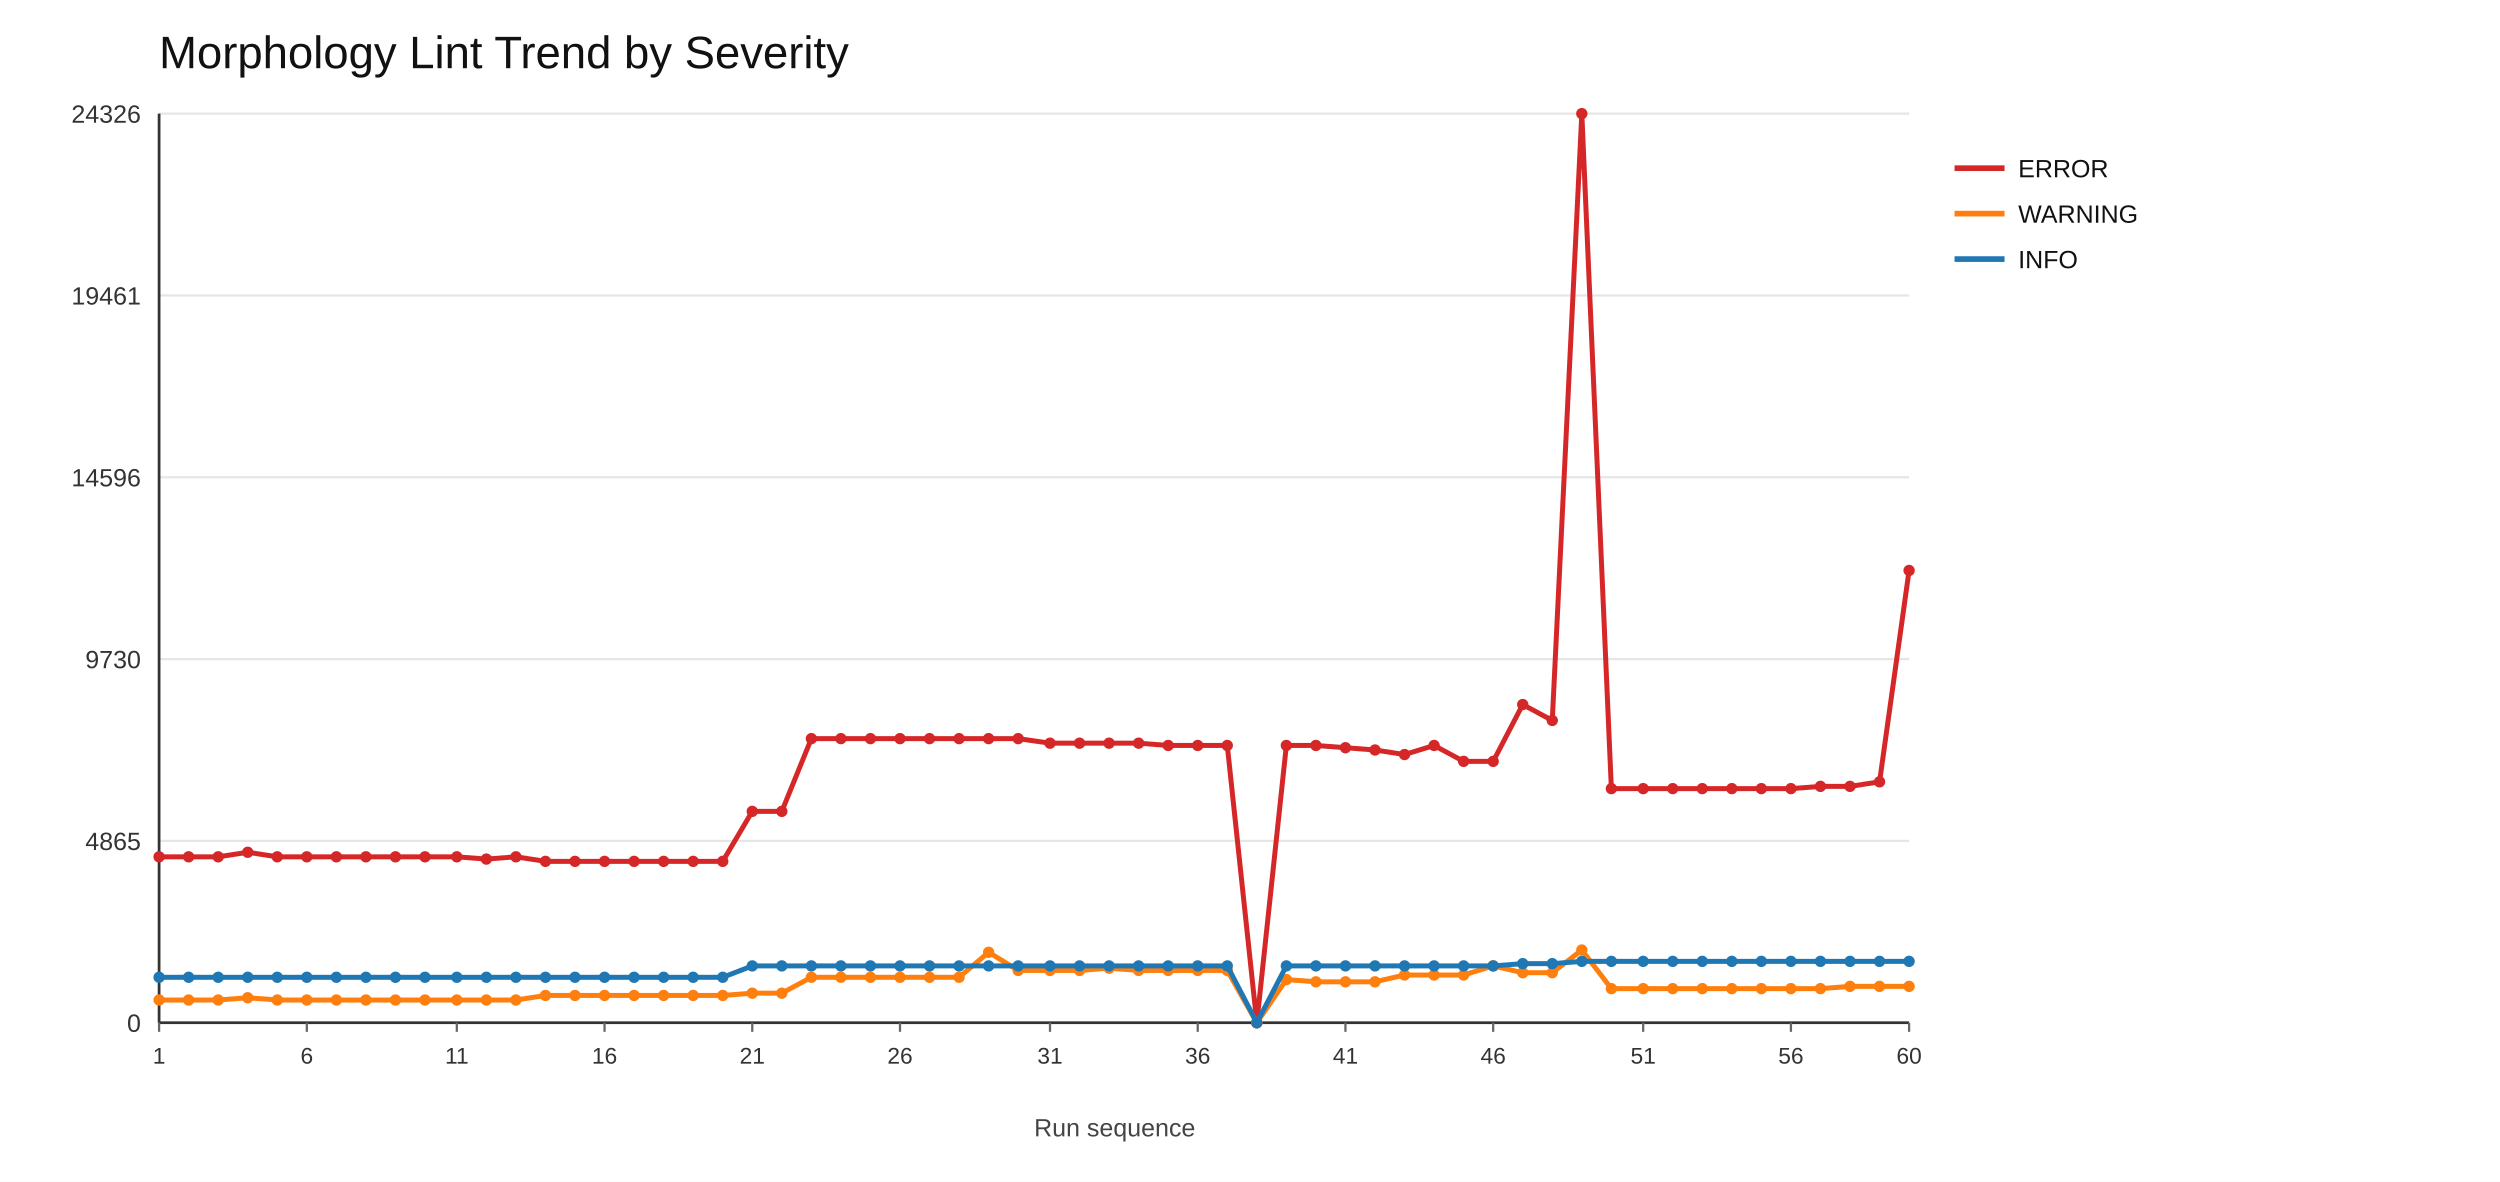
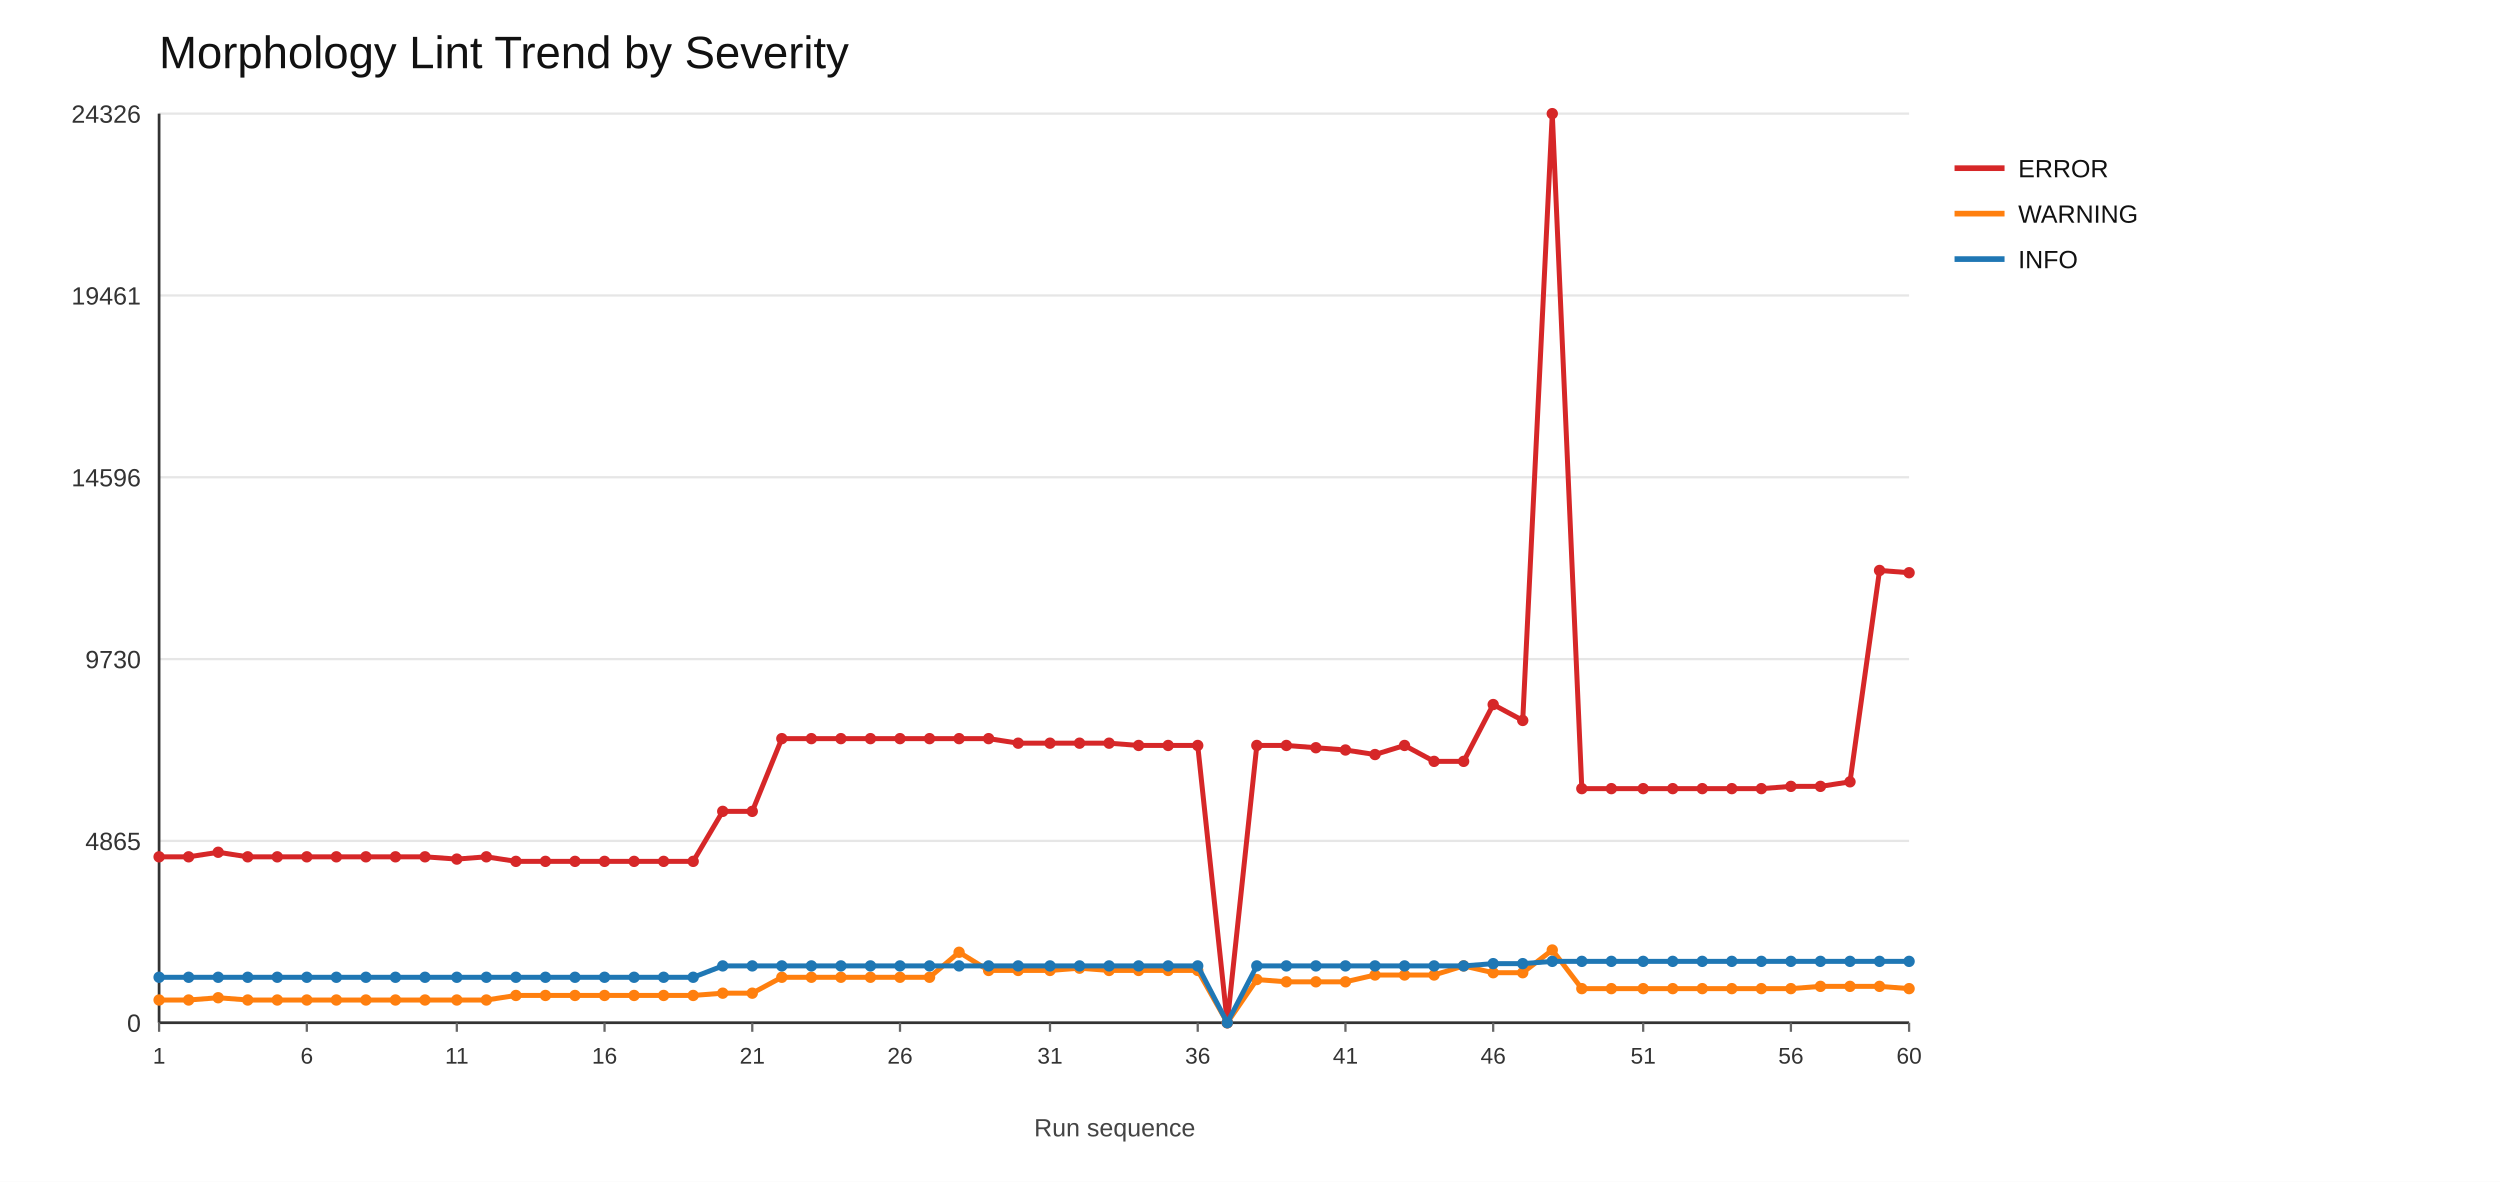
<svg xmlns="http://www.w3.org/2000/svg" width="1100" height="520">
  <rect x="0" y="0" width="1100" height="520" fill="#ffffff" />
  <text x="70" y="30" font-size="20" font-family="Arial" fill="#111">Morphology Lint Trend by Severity</text>
  <line x1="70" y1="450" x2="840" y2="450" stroke="#e6e6e6" stroke-width="1" />
  <text x="62" y="454" font-size="11" font-family="Arial" fill="#333" text-anchor="end">0</text>
  <line x1="70" y1="370" x2="840" y2="370" stroke="#e6e6e6" stroke-width="1" />
  <text x="62" y="374" font-size="11" font-family="Arial" fill="#333" text-anchor="end">4865</text>
  <line x1="70" y1="290" x2="840" y2="290" stroke="#e6e6e6" stroke-width="1" />
  <text x="62" y="294" font-size="11" font-family="Arial" fill="#333" text-anchor="end">9730</text>
  <line x1="70" y1="210" x2="840" y2="210" stroke="#e6e6e6" stroke-width="1" />
  <text x="62" y="214" font-size="11" font-family="Arial" fill="#333" text-anchor="end">14596</text>
  <line x1="70" y1="130" x2="840" y2="130" stroke="#e6e6e6" stroke-width="1" />
  <text x="62" y="134" font-size="11" font-family="Arial" fill="#333" text-anchor="end">19461</text>
  <line x1="70" y1="50" x2="840" y2="50" stroke="#e6e6e6" stroke-width="1" />
  <text x="62" y="54" font-size="11" font-family="Arial" fill="#333" text-anchor="end">24326</text>
  <line x1="70" y1="450" x2="840" y2="450" stroke="#333" stroke-width="1.2" />
  <line x1="70" y1="50" x2="70" y2="450" stroke="#333" stroke-width="1.2" />
  <line x1="70" y1="450" x2="70" y2="454" stroke="#666" stroke-width="1" />
  <text x="70" y="468" font-size="10" font-family="Arial" fill="#333" text-anchor="middle">1</text>
  <line x1="135" y1="450" x2="135" y2="454" stroke="#666" stroke-width="1" />
  <text x="135" y="468" font-size="10" font-family="Arial" fill="#333" text-anchor="middle">6</text>
  <line x1="201" y1="450" x2="201" y2="454" stroke="#666" stroke-width="1" />
  <text x="201" y="468" font-size="10" font-family="Arial" fill="#333" text-anchor="middle">11</text>
  <line x1="266" y1="450" x2="266" y2="454" stroke="#666" stroke-width="1" />
  <text x="266" y="468" font-size="10" font-family="Arial" fill="#333" text-anchor="middle">16</text>
  <line x1="331" y1="450" x2="331" y2="454" stroke="#666" stroke-width="1" />
  <text x="331" y="468" font-size="10" font-family="Arial" fill="#333" text-anchor="middle">21</text>
  <line x1="396" y1="450" x2="396" y2="454" stroke="#666" stroke-width="1" />
  <text x="396" y="468" font-size="10" font-family="Arial" fill="#333" text-anchor="middle">26</text>
  <line x1="462" y1="450" x2="462" y2="454" stroke="#666" stroke-width="1" />
  <text x="462" y="468" font-size="10" font-family="Arial" fill="#333" text-anchor="middle">31</text>
  <line x1="527" y1="450" x2="527" y2="454" stroke="#666" stroke-width="1" />
  <text x="527" y="468" font-size="10" font-family="Arial" fill="#333" text-anchor="middle">36</text>
  <line x1="592" y1="450" x2="592" y2="454" stroke="#666" stroke-width="1" />
  <text x="592" y="468" font-size="10" font-family="Arial" fill="#333" text-anchor="middle">41</text>
  <line x1="657" y1="450" x2="657" y2="454" stroke="#666" stroke-width="1" />
  <text x="657" y="468" font-size="10" font-family="Arial" fill="#333" text-anchor="middle">46</text>
  <line x1="723" y1="450" x2="723" y2="454" stroke="#666" stroke-width="1" />
  <text x="723" y="468" font-size="10" font-family="Arial" fill="#333" text-anchor="middle">51</text>
  <line x1="788" y1="450" x2="788" y2="454" stroke="#666" stroke-width="1" />
  <text x="788" y="468" font-size="10" font-family="Arial" fill="#333" text-anchor="middle">56</text>
  <line x1="840" y1="450" x2="840" y2="454" stroke="#666" stroke-width="1" />
  <text x="840" y="468" font-size="10" font-family="Arial" fill="#333" text-anchor="middle">60</text>
-   <polyline fill="none" stroke="#d62728" stroke-width="2.2" points="70,377 83,377 96,377 109,375 122,377 135,377 148,377 161,377 174,377 187,377 201,377 214,378 227,377 240,379 253,379 266,379 279,379 292,379 305,379 318,379 331,357 344,357 357,325 370,325 383,325 396,325 409,325 422,325 435,325 448,325 462,327 475,327 488,327 501,327 514,328 527,328 540,328 553,450 566,328 579,328 592,329 605,330 618,332 631,328 644,335 657,335 670,310 683,317 696,50 709,347 723,347 736,347 749,347 762,347 775,347 788,347 801,346 814,346 827,344 840,251" />
+   <polyline fill="none" stroke="#d62728" stroke-width="2.2" points="70,377 83,377 96,375 109,377 122,377 135,377 148,377 161,377 174,377 187,377 201,378 214,377 227,379 240,379 253,379 266,379 279,379 292,379 305,379 318,357 331,357 344,325 357,325 370,325 383,325 396,325 409,325 422,325 435,325 448,327 462,327 475,327 488,327 501,328 514,328 527,328 540,450 553,328 566,328 579,329 592,330 605,332 618,328 631,335 644,335 657,310 670,317 683,50 696,347 709,347 723,347 736,347 749,347 762,347 775,347 788,346 801,346 814,344 827,251 840,252" />
  <circle cx="70" cy="377" r="2.5" fill="#d62728" />
  <circle cx="83" cy="377" r="2.5" fill="#d62728" />
-   <circle cx="96" cy="377" r="2.5" fill="#d62728" />
-   <circle cx="109" cy="375" r="2.5" fill="#d62728" />
+   <circle cx="96" cy="375" r="2.5" fill="#d62728" />
+   <circle cx="109" cy="377" r="2.5" fill="#d62728" />
  <circle cx="122" cy="377" r="2.5" fill="#d62728" />
  <circle cx="135" cy="377" r="2.5" fill="#d62728" />
  <circle cx="148" cy="377" r="2.5" fill="#d62728" />
  <circle cx="161" cy="377" r="2.5" fill="#d62728" />
  <circle cx="174" cy="377" r="2.5" fill="#d62728" />
  <circle cx="187" cy="377" r="2.5" fill="#d62728" />
-   <circle cx="201" cy="377" r="2.5" fill="#d62728" />
-   <circle cx="214" cy="378" r="2.5" fill="#d62728" />
-   <circle cx="227" cy="377" r="2.5" fill="#d62728" />
+   <circle cx="201" cy="378" r="2.5" fill="#d62728" />
+   <circle cx="214" cy="377" r="2.5" fill="#d62728" />
+   <circle cx="227" cy="379" r="2.5" fill="#d62728" />
  <circle cx="240" cy="379" r="2.5" fill="#d62728" />
  <circle cx="253" cy="379" r="2.5" fill="#d62728" />
  <circle cx="266" cy="379" r="2.5" fill="#d62728" />
  <circle cx="279" cy="379" r="2.5" fill="#d62728" />
  <circle cx="292" cy="379" r="2.5" fill="#d62728" />
  <circle cx="305" cy="379" r="2.5" fill="#d62728" />
-   <circle cx="318" cy="379" r="2.5" fill="#d62728" />
+   <circle cx="318" cy="357" r="2.5" fill="#d62728" />
  <circle cx="331" cy="357" r="2.5" fill="#d62728" />
-   <circle cx="344" cy="357" r="2.5" fill="#d62728" />
+   <circle cx="344" cy="325" r="2.5" fill="#d62728" />
  <circle cx="357" cy="325" r="2.5" fill="#d62728" />
  <circle cx="370" cy="325" r="2.5" fill="#d62728" />
  <circle cx="383" cy="325" r="2.5" fill="#d62728" />
  <circle cx="396" cy="325" r="2.5" fill="#d62728" />
  <circle cx="409" cy="325" r="2.5" fill="#d62728" />
  <circle cx="422" cy="325" r="2.5" fill="#d62728" />
  <circle cx="435" cy="325" r="2.5" fill="#d62728" />
-   <circle cx="448" cy="325" r="2.5" fill="#d62728" />
+   <circle cx="448" cy="327" r="2.5" fill="#d62728" />
  <circle cx="462" cy="327" r="2.5" fill="#d62728" />
  <circle cx="475" cy="327" r="2.5" fill="#d62728" />
  <circle cx="488" cy="327" r="2.5" fill="#d62728" />
-   <circle cx="501" cy="327" r="2.5" fill="#d62728" />
+   <circle cx="501" cy="328" r="2.5" fill="#d62728" />
  <circle cx="514" cy="328" r="2.5" fill="#d62728" />
  <circle cx="527" cy="328" r="2.5" fill="#d62728" />
-   <circle cx="540" cy="328" r="2.5" fill="#d62728" />
-   <circle cx="553" cy="450" r="2.5" fill="#d62728" />
+   <circle cx="540" cy="450" r="2.5" fill="#d62728" />
+   <circle cx="553" cy="328" r="2.5" fill="#d62728" />
  <circle cx="566" cy="328" r="2.5" fill="#d62728" />
-   <circle cx="579" cy="328" r="2.5" fill="#d62728" />
-   <circle cx="592" cy="329" r="2.5" fill="#d62728" />
-   <circle cx="605" cy="330" r="2.5" fill="#d62728" />
-   <circle cx="618" cy="332" r="2.5" fill="#d62728" />
-   <circle cx="631" cy="328" r="2.5" fill="#d62728" />
+   <circle cx="579" cy="329" r="2.5" fill="#d62728" />
+   <circle cx="592" cy="330" r="2.5" fill="#d62728" />
+   <circle cx="605" cy="332" r="2.5" fill="#d62728" />
+   <circle cx="618" cy="328" r="2.5" fill="#d62728" />
+   <circle cx="631" cy="335" r="2.5" fill="#d62728" />
  <circle cx="644" cy="335" r="2.5" fill="#d62728" />
-   <circle cx="657" cy="335" r="2.5" fill="#d62728" />
-   <circle cx="670" cy="310" r="2.5" fill="#d62728" />
-   <circle cx="683" cy="317" r="2.5" fill="#d62728" />
-   <circle cx="696" cy="50" r="2.5" fill="#d62728" />
+   <circle cx="657" cy="310" r="2.5" fill="#d62728" />
+   <circle cx="670" cy="317" r="2.5" fill="#d62728" />
+   <circle cx="683" cy="50" r="2.5" fill="#d62728" />
+   <circle cx="696" cy="347" r="2.5" fill="#d62728" />
  <circle cx="709" cy="347" r="2.5" fill="#d62728" />
  <circle cx="723" cy="347" r="2.5" fill="#d62728" />
  <circle cx="736" cy="347" r="2.5" fill="#d62728" />
  <circle cx="749" cy="347" r="2.5" fill="#d62728" />
  <circle cx="762" cy="347" r="2.5" fill="#d62728" />
  <circle cx="775" cy="347" r="2.5" fill="#d62728" />
-   <circle cx="788" cy="347" r="2.5" fill="#d62728" />
+   <circle cx="788" cy="346" r="2.5" fill="#d62728" />
  <circle cx="801" cy="346" r="2.5" fill="#d62728" />
-   <circle cx="814" cy="346" r="2.5" fill="#d62728" />
-   <circle cx="827" cy="344" r="2.5" fill="#d62728" />
-   <circle cx="840" cy="251" r="2.5" fill="#d62728" />
+   <circle cx="814" cy="344" r="2.5" fill="#d62728" />
+   <circle cx="827" cy="251" r="2.5" fill="#d62728" />
+   <circle cx="840" cy="252" r="2.5" fill="#d62728" />
  <line x1="860" y1="74" x2="882" y2="74" stroke="#d62728" stroke-width="2.5" />
  <text x="888" y="78" font-size="11" font-family="Arial" fill="#111">ERROR</text>
-   <polyline fill="none" stroke="#ff7f0e" stroke-width="2.2" points="70,440 83,440 96,440 109,439 122,440 135,440 148,440 161,440 174,440 187,440 201,440 214,440 227,440 240,438 253,438 266,438 279,438 292,438 305,438 318,438 331,437 344,437 357,430 370,430 383,430 396,430 409,430 422,430 435,419 448,427 462,427 475,427 488,426 501,427 514,427 527,427 540,427 553,450 566,431 579,432 592,432 605,432 618,429 631,429 644,429 657,425 670,428 683,428 696,418 709,435 723,435 736,435 749,435 762,435 775,435 788,435 801,435 814,434 827,434 840,434" />
+   <polyline fill="none" stroke="#ff7f0e" stroke-width="2.2" points="70,440 83,440 96,439 109,440 122,440 135,440 148,440 161,440 174,440 187,440 201,440 214,440 227,438 240,438 253,438 266,438 279,438 292,438 305,438 318,437 331,437 344,430 357,430 370,430 383,430 396,430 409,430 422,419 435,427 448,427 462,427 475,426 488,427 501,427 514,427 527,427 540,450 553,431 566,432 579,432 592,432 605,429 618,429 631,429 644,425 657,428 670,428 683,418 696,435 709,435 723,435 736,435 749,435 762,435 775,435 788,435 801,434 814,434 827,434 840,435" />
  <circle cx="70" cy="440" r="2.5" fill="#ff7f0e" />
  <circle cx="83" cy="440" r="2.5" fill="#ff7f0e" />
-   <circle cx="96" cy="440" r="2.5" fill="#ff7f0e" />
-   <circle cx="109" cy="439" r="2.5" fill="#ff7f0e" />
+   <circle cx="96" cy="439" r="2.5" fill="#ff7f0e" />
+   <circle cx="109" cy="440" r="2.5" fill="#ff7f0e" />
  <circle cx="122" cy="440" r="2.5" fill="#ff7f0e" />
  <circle cx="135" cy="440" r="2.5" fill="#ff7f0e" />
  <circle cx="148" cy="440" r="2.5" fill="#ff7f0e" />
  <circle cx="161" cy="440" r="2.5" fill="#ff7f0e" />
  <circle cx="174" cy="440" r="2.5" fill="#ff7f0e" />
  <circle cx="187" cy="440" r="2.5" fill="#ff7f0e" />
  <circle cx="201" cy="440" r="2.5" fill="#ff7f0e" />
  <circle cx="214" cy="440" r="2.5" fill="#ff7f0e" />
-   <circle cx="227" cy="440" r="2.5" fill="#ff7f0e" />
+   <circle cx="227" cy="438" r="2.5" fill="#ff7f0e" />
  <circle cx="240" cy="438" r="2.5" fill="#ff7f0e" />
  <circle cx="253" cy="438" r="2.5" fill="#ff7f0e" />
  <circle cx="266" cy="438" r="2.5" fill="#ff7f0e" />
  <circle cx="279" cy="438" r="2.5" fill="#ff7f0e" />
  <circle cx="292" cy="438" r="2.5" fill="#ff7f0e" />
  <circle cx="305" cy="438" r="2.5" fill="#ff7f0e" />
-   <circle cx="318" cy="438" r="2.5" fill="#ff7f0e" />
+   <circle cx="318" cy="437" r="2.5" fill="#ff7f0e" />
  <circle cx="331" cy="437" r="2.5" fill="#ff7f0e" />
-   <circle cx="344" cy="437" r="2.5" fill="#ff7f0e" />
+   <circle cx="344" cy="430" r="2.5" fill="#ff7f0e" />
  <circle cx="357" cy="430" r="2.5" fill="#ff7f0e" />
  <circle cx="370" cy="430" r="2.5" fill="#ff7f0e" />
  <circle cx="383" cy="430" r="2.5" fill="#ff7f0e" />
  <circle cx="396" cy="430" r="2.5" fill="#ff7f0e" />
  <circle cx="409" cy="430" r="2.5" fill="#ff7f0e" />
-   <circle cx="422" cy="430" r="2.5" fill="#ff7f0e" />
-   <circle cx="435" cy="419" r="2.5" fill="#ff7f0e" />
+   <circle cx="422" cy="419" r="2.5" fill="#ff7f0e" />
+   <circle cx="435" cy="427" r="2.5" fill="#ff7f0e" />
  <circle cx="448" cy="427" r="2.5" fill="#ff7f0e" />
  <circle cx="462" cy="427" r="2.5" fill="#ff7f0e" />
-   <circle cx="475" cy="427" r="2.5" fill="#ff7f0e" />
-   <circle cx="488" cy="426" r="2.5" fill="#ff7f0e" />
+   <circle cx="475" cy="426" r="2.5" fill="#ff7f0e" />
+   <circle cx="488" cy="427" r="2.5" fill="#ff7f0e" />
  <circle cx="501" cy="427" r="2.5" fill="#ff7f0e" />
  <circle cx="514" cy="427" r="2.5" fill="#ff7f0e" />
  <circle cx="527" cy="427" r="2.5" fill="#ff7f0e" />
-   <circle cx="540" cy="427" r="2.5" fill="#ff7f0e" />
-   <circle cx="553" cy="450" r="2.5" fill="#ff7f0e" />
-   <circle cx="566" cy="431" r="2.5" fill="#ff7f0e" />
+   <circle cx="540" cy="450" r="2.5" fill="#ff7f0e" />
+   <circle cx="553" cy="431" r="2.5" fill="#ff7f0e" />
+   <circle cx="566" cy="432" r="2.5" fill="#ff7f0e" />
  <circle cx="579" cy="432" r="2.5" fill="#ff7f0e" />
  <circle cx="592" cy="432" r="2.5" fill="#ff7f0e" />
-   <circle cx="605" cy="432" r="2.5" fill="#ff7f0e" />
+   <circle cx="605" cy="429" r="2.5" fill="#ff7f0e" />
  <circle cx="618" cy="429" r="2.5" fill="#ff7f0e" />
  <circle cx="631" cy="429" r="2.5" fill="#ff7f0e" />
-   <circle cx="644" cy="429" r="2.5" fill="#ff7f0e" />
-   <circle cx="657" cy="425" r="2.5" fill="#ff7f0e" />
+   <circle cx="644" cy="425" r="2.5" fill="#ff7f0e" />
+   <circle cx="657" cy="428" r="2.5" fill="#ff7f0e" />
  <circle cx="670" cy="428" r="2.5" fill="#ff7f0e" />
-   <circle cx="683" cy="428" r="2.5" fill="#ff7f0e" />
-   <circle cx="696" cy="418" r="2.5" fill="#ff7f0e" />
+   <circle cx="683" cy="418" r="2.5" fill="#ff7f0e" />
+   <circle cx="696" cy="435" r="2.5" fill="#ff7f0e" />
  <circle cx="709" cy="435" r="2.5" fill="#ff7f0e" />
  <circle cx="723" cy="435" r="2.5" fill="#ff7f0e" />
  <circle cx="736" cy="435" r="2.5" fill="#ff7f0e" />
  <circle cx="749" cy="435" r="2.5" fill="#ff7f0e" />
  <circle cx="762" cy="435" r="2.5" fill="#ff7f0e" />
  <circle cx="775" cy="435" r="2.5" fill="#ff7f0e" />
  <circle cx="788" cy="435" r="2.5" fill="#ff7f0e" />
-   <circle cx="801" cy="435" r="2.5" fill="#ff7f0e" />
+   <circle cx="801" cy="434" r="2.5" fill="#ff7f0e" />
  <circle cx="814" cy="434" r="2.5" fill="#ff7f0e" />
  <circle cx="827" cy="434" r="2.5" fill="#ff7f0e" />
-   <circle cx="840" cy="434" r="2.5" fill="#ff7f0e" />
+   <circle cx="840" cy="435" r="2.5" fill="#ff7f0e" />
  <line x1="860" y1="94" x2="882" y2="94" stroke="#ff7f0e" stroke-width="2.5" />
  <text x="888" y="98" font-size="11" font-family="Arial" fill="#111">WARNING</text>
-   <polyline fill="none" stroke="#1f77b4" stroke-width="2.2" points="70,430 83,430 96,430 109,430 122,430 135,430 148,430 161,430 174,430 187,430 201,430 214,430 227,430 240,430 253,430 266,430 279,430 292,430 305,430 318,430 331,425 344,425 357,425 370,425 383,425 396,425 409,425 422,425 435,425 448,425 462,425 475,425 488,425 501,425 514,425 527,425 540,425 553,450 566,425 579,425 592,425 605,425 618,425 631,425 644,425 657,425 670,424 683,424 696,423 709,423 723,423 736,423 749,423 762,423 775,423 788,423 801,423 814,423 827,423 840,423" />
+   <polyline fill="none" stroke="#1f77b4" stroke-width="2.2" points="70,430 83,430 96,430 109,430 122,430 135,430 148,430 161,430 174,430 187,430 201,430 214,430 227,430 240,430 253,430 266,430 279,430 292,430 305,430 318,425 331,425 344,425 357,425 370,425 383,425 396,425 409,425 422,425 435,425 448,425 462,425 475,425 488,425 501,425 514,425 527,425 540,450 553,425 566,425 579,425 592,425 605,425 618,425 631,425 644,425 657,424 670,424 683,423 696,423 709,423 723,423 736,423 749,423 762,423 775,423 788,423 801,423 814,423 827,423 840,423" />
  <circle cx="70" cy="430" r="2.5" fill="#1f77b4" />
  <circle cx="83" cy="430" r="2.5" fill="#1f77b4" />
  <circle cx="96" cy="430" r="2.5" fill="#1f77b4" />
  <circle cx="109" cy="430" r="2.5" fill="#1f77b4" />
  <circle cx="122" cy="430" r="2.5" fill="#1f77b4" />
  <circle cx="135" cy="430" r="2.5" fill="#1f77b4" />
  <circle cx="148" cy="430" r="2.5" fill="#1f77b4" />
  <circle cx="161" cy="430" r="2.5" fill="#1f77b4" />
  <circle cx="174" cy="430" r="2.5" fill="#1f77b4" />
  <circle cx="187" cy="430" r="2.5" fill="#1f77b4" />
  <circle cx="201" cy="430" r="2.5" fill="#1f77b4" />
  <circle cx="214" cy="430" r="2.5" fill="#1f77b4" />
  <circle cx="227" cy="430" r="2.5" fill="#1f77b4" />
  <circle cx="240" cy="430" r="2.5" fill="#1f77b4" />
  <circle cx="253" cy="430" r="2.5" fill="#1f77b4" />
  <circle cx="266" cy="430" r="2.5" fill="#1f77b4" />
  <circle cx="279" cy="430" r="2.5" fill="#1f77b4" />
  <circle cx="292" cy="430" r="2.5" fill="#1f77b4" />
  <circle cx="305" cy="430" r="2.5" fill="#1f77b4" />
-   <circle cx="318" cy="430" r="2.5" fill="#1f77b4" />
+   <circle cx="318" cy="425" r="2.5" fill="#1f77b4" />
  <circle cx="331" cy="425" r="2.5" fill="#1f77b4" />
  <circle cx="344" cy="425" r="2.5" fill="#1f77b4" />
  <circle cx="357" cy="425" r="2.5" fill="#1f77b4" />
  <circle cx="370" cy="425" r="2.5" fill="#1f77b4" />
  <circle cx="383" cy="425" r="2.5" fill="#1f77b4" />
  <circle cx="396" cy="425" r="2.5" fill="#1f77b4" />
  <circle cx="409" cy="425" r="2.5" fill="#1f77b4" />
  <circle cx="422" cy="425" r="2.5" fill="#1f77b4" />
  <circle cx="435" cy="425" r="2.5" fill="#1f77b4" />
  <circle cx="448" cy="425" r="2.5" fill="#1f77b4" />
  <circle cx="462" cy="425" r="2.5" fill="#1f77b4" />
  <circle cx="475" cy="425" r="2.5" fill="#1f77b4" />
  <circle cx="488" cy="425" r="2.5" fill="#1f77b4" />
  <circle cx="501" cy="425" r="2.5" fill="#1f77b4" />
  <circle cx="514" cy="425" r="2.5" fill="#1f77b4" />
  <circle cx="527" cy="425" r="2.5" fill="#1f77b4" />
-   <circle cx="540" cy="425" r="2.5" fill="#1f77b4" />
-   <circle cx="553" cy="450" r="2.5" fill="#1f77b4" />
+   <circle cx="540" cy="450" r="2.5" fill="#1f77b4" />
+   <circle cx="553" cy="425" r="2.5" fill="#1f77b4" />
  <circle cx="566" cy="425" r="2.5" fill="#1f77b4" />
  <circle cx="579" cy="425" r="2.5" fill="#1f77b4" />
  <circle cx="592" cy="425" r="2.5" fill="#1f77b4" />
  <circle cx="605" cy="425" r="2.5" fill="#1f77b4" />
  <circle cx="618" cy="425" r="2.5" fill="#1f77b4" />
  <circle cx="631" cy="425" r="2.5" fill="#1f77b4" />
  <circle cx="644" cy="425" r="2.5" fill="#1f77b4" />
-   <circle cx="657" cy="425" r="2.5" fill="#1f77b4" />
+   <circle cx="657" cy="424" r="2.5" fill="#1f77b4" />
  <circle cx="670" cy="424" r="2.5" fill="#1f77b4" />
-   <circle cx="683" cy="424" r="2.5" fill="#1f77b4" />
+   <circle cx="683" cy="423" r="2.5" fill="#1f77b4" />
  <circle cx="696" cy="423" r="2.5" fill="#1f77b4" />
  <circle cx="709" cy="423" r="2.5" fill="#1f77b4" />
  <circle cx="723" cy="423" r="2.5" fill="#1f77b4" />
  <circle cx="736" cy="423" r="2.5" fill="#1f77b4" />
  <circle cx="749" cy="423" r="2.5" fill="#1f77b4" />
  <circle cx="762" cy="423" r="2.5" fill="#1f77b4" />
  <circle cx="775" cy="423" r="2.5" fill="#1f77b4" />
  <circle cx="788" cy="423" r="2.5" fill="#1f77b4" />
  <circle cx="801" cy="423" r="2.5" fill="#1f77b4" />
  <circle cx="814" cy="423" r="2.5" fill="#1f77b4" />
  <circle cx="827" cy="423" r="2.5" fill="#1f77b4" />
  <circle cx="840" cy="423" r="2.5" fill="#1f77b4" />
  <line x1="860" y1="114" x2="882" y2="114" stroke="#1f77b4" stroke-width="2.5" />
  <text x="888" y="118" font-size="11" font-family="Arial" fill="#111">INFO</text>
  <text x="455" y="500" font-size="11" font-family="Arial" fill="#444">Run sequence</text>
</svg>
